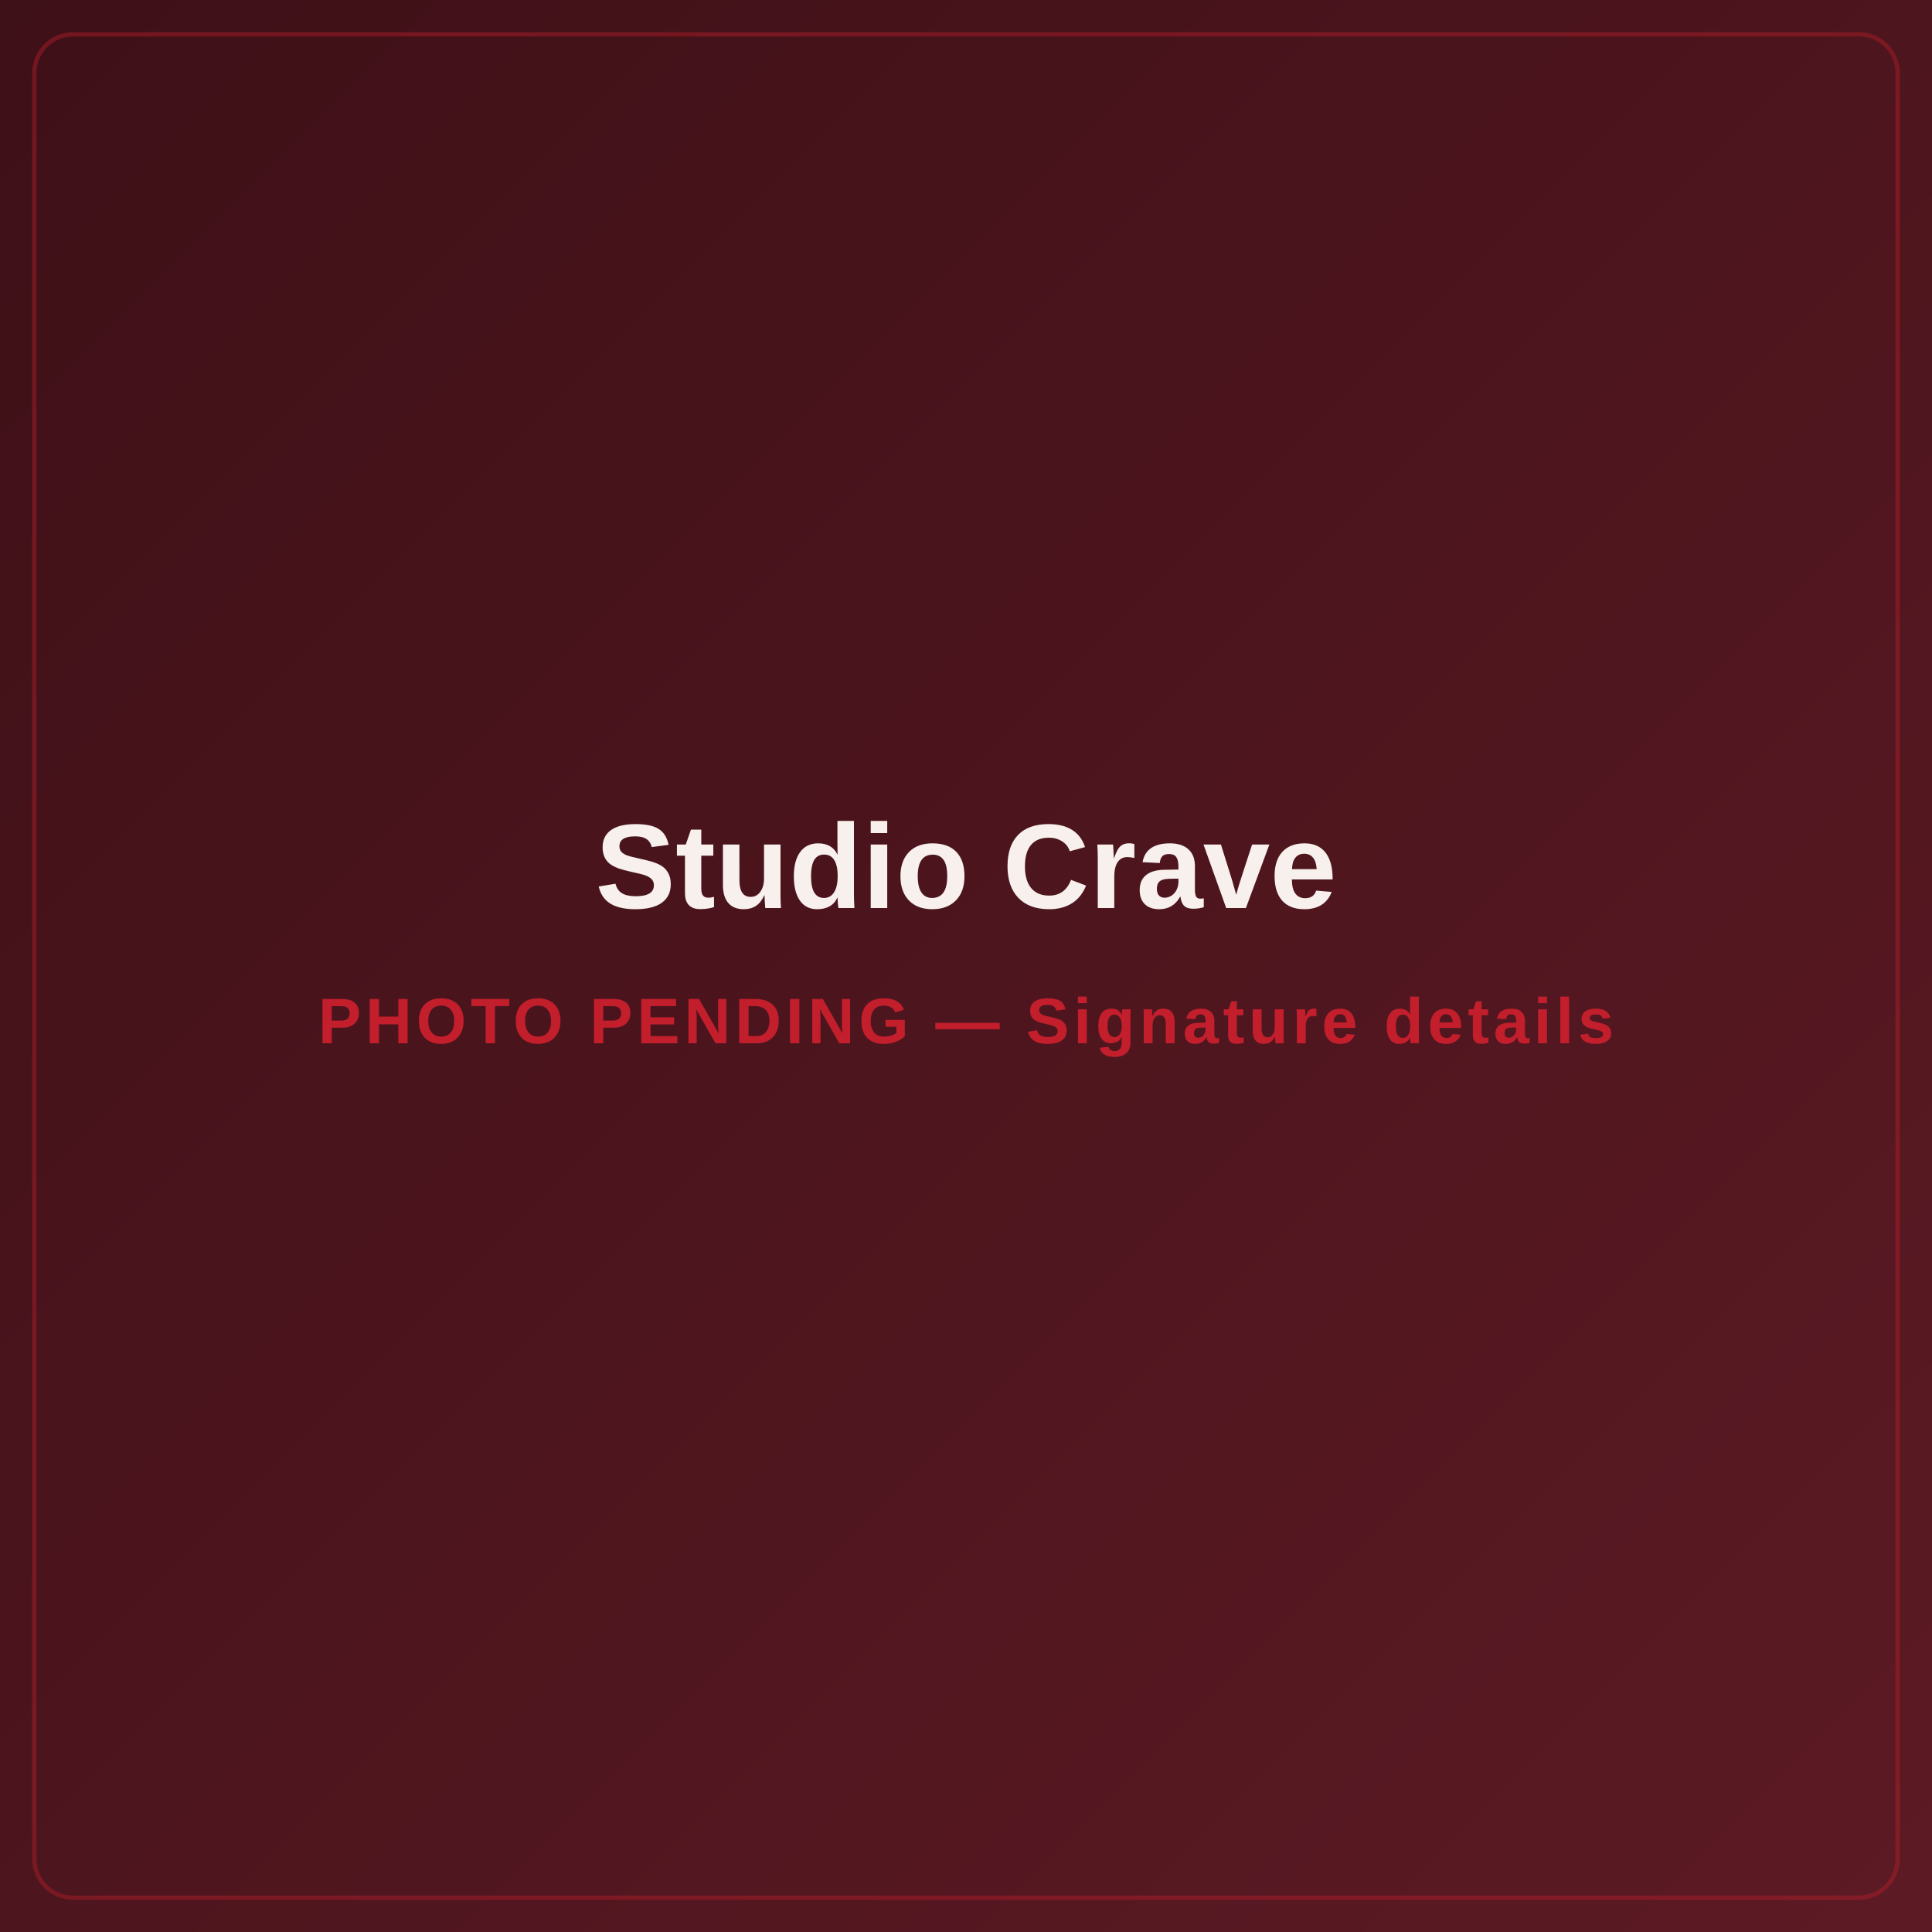
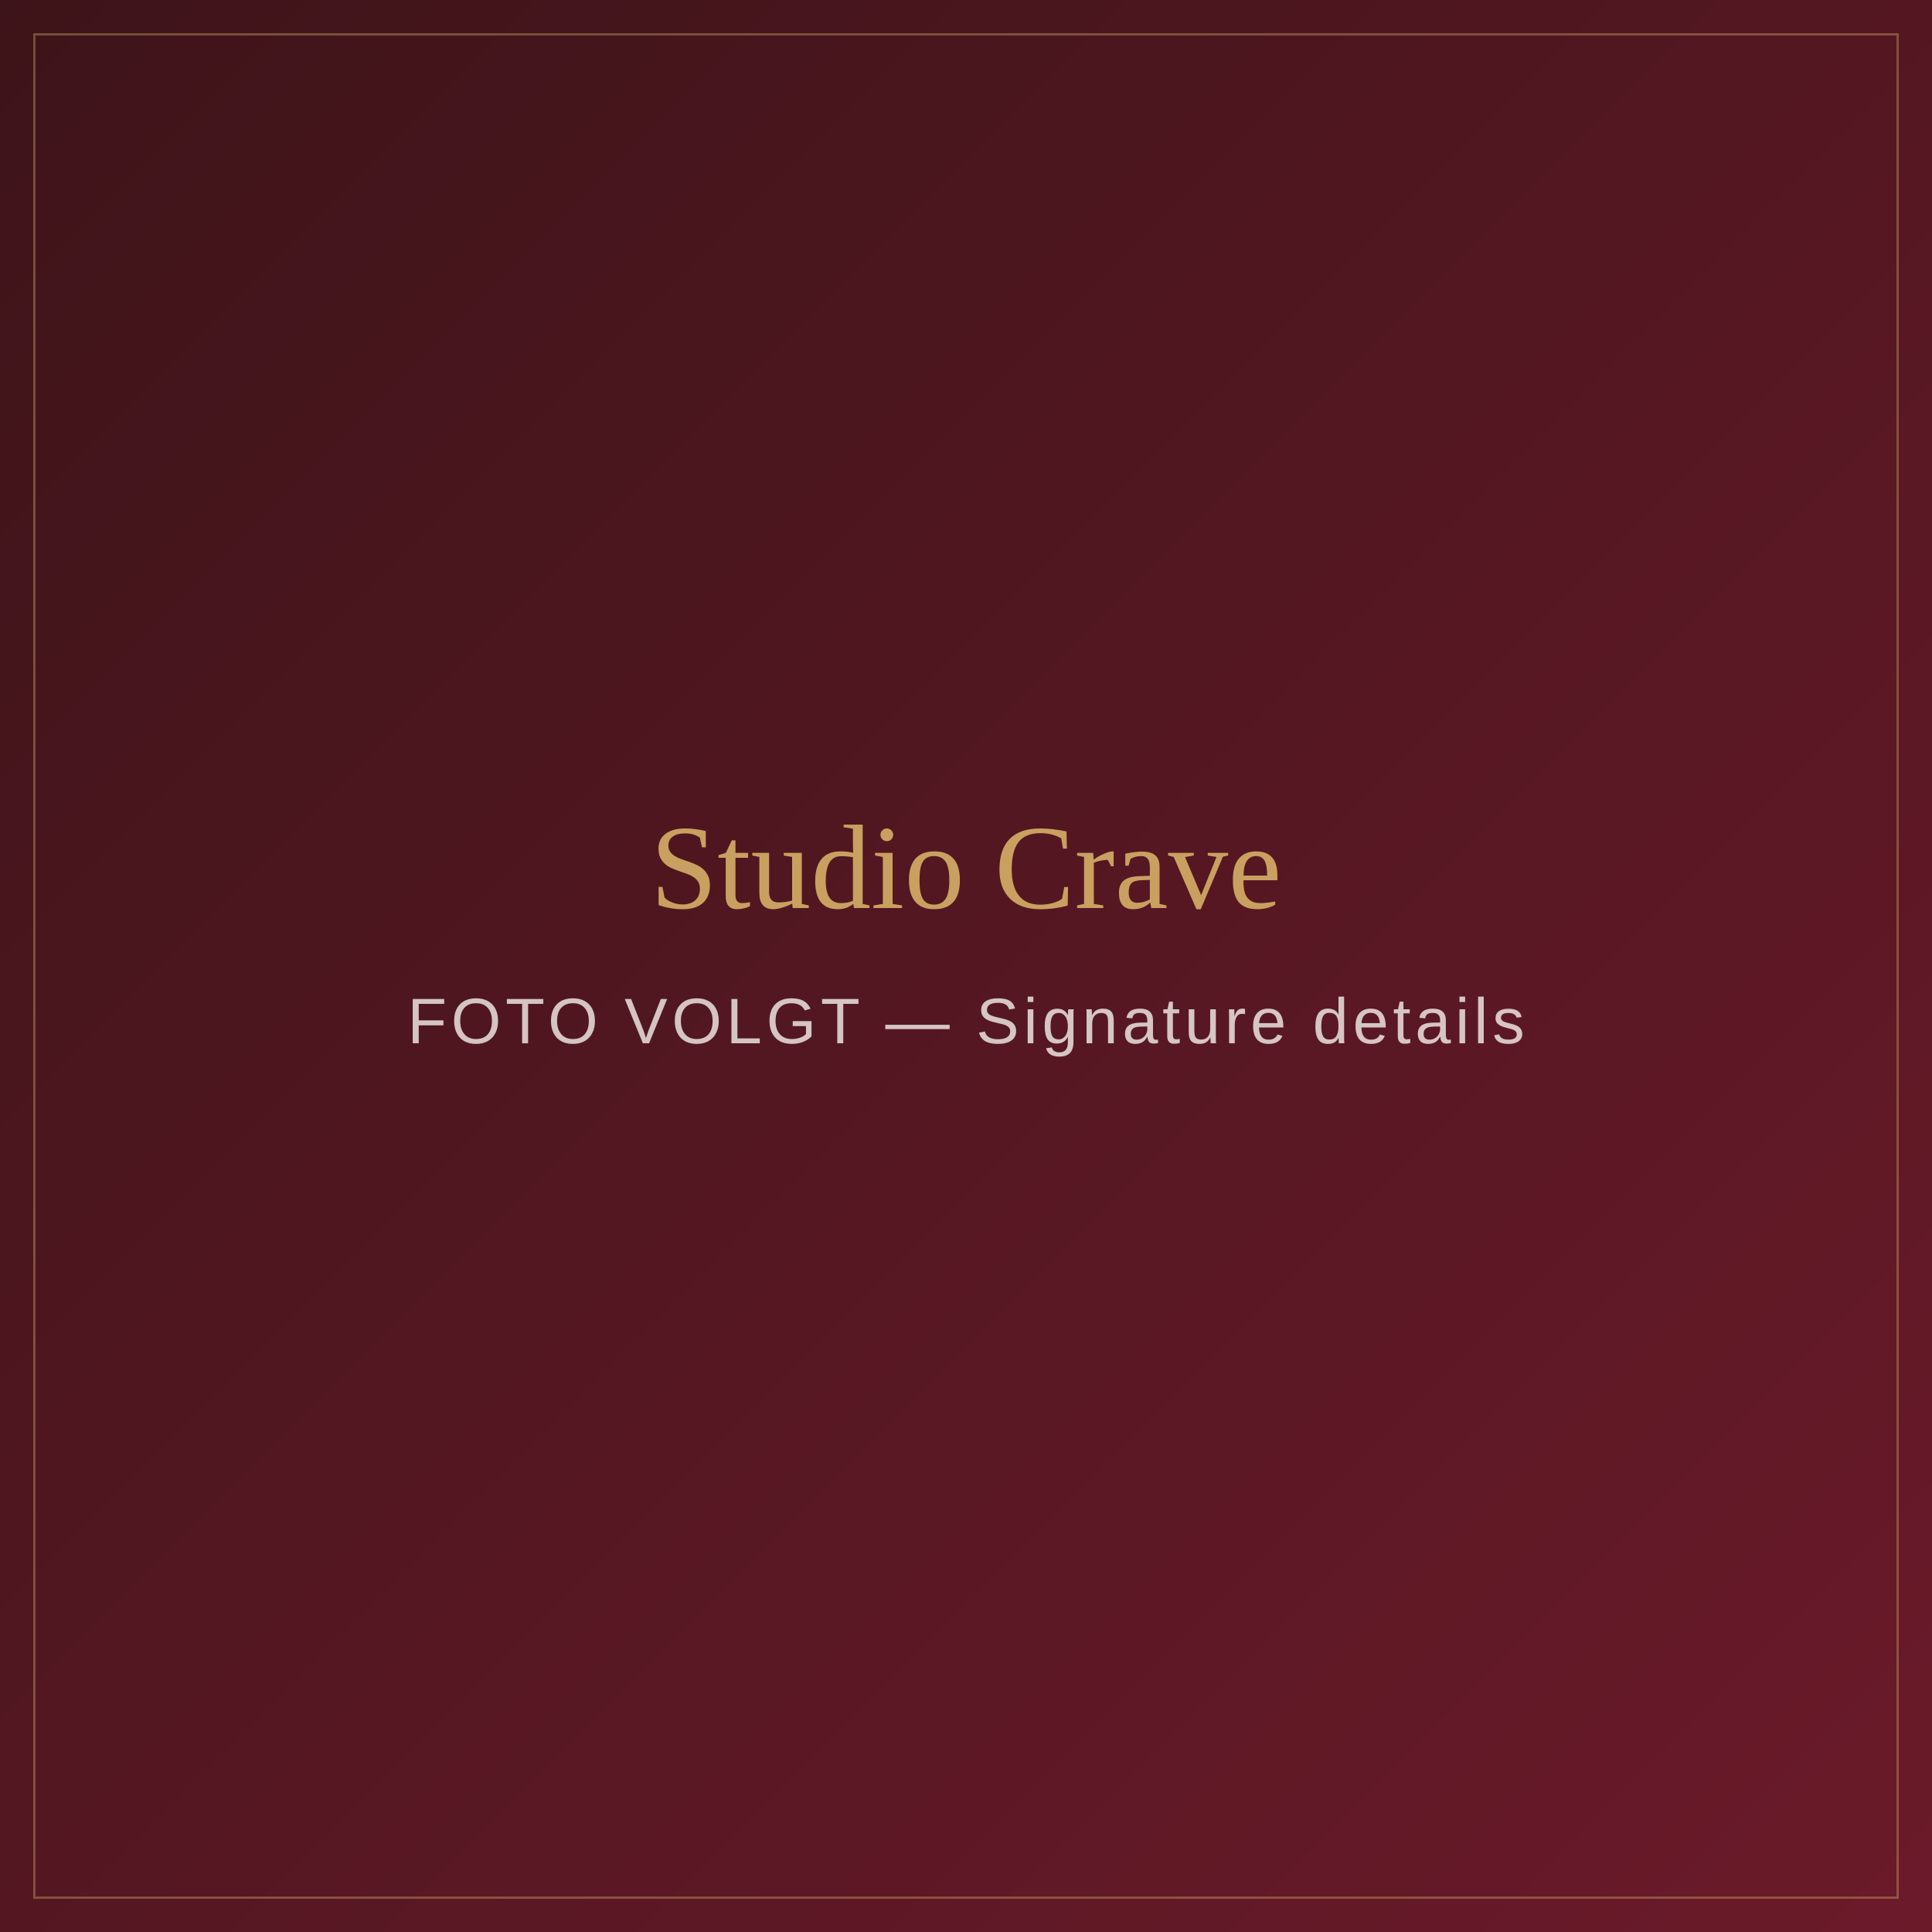
<svg xmlns="http://www.w3.org/2000/svg" width="900" height="900" viewBox="0 0 900 900">
  <defs>
    <linearGradient id="g" x1="0%" y1="0%" x2="100%" y2="100%">
-       <stop offset="0%" stop-color="#3E1017" />
-       <stop offset="100%" stop-color="#5C1A24" />
+       <stop offset="0%" stop-color="#3D1419" />
+       <stop offset="100%" stop-color="#6B1A2A" />
    </linearGradient>
  </defs>
  <rect width="900" height="900" fill="url(#g)" />
-   <rect x="16" y="16" width="868" height="868" fill="none" stroke="#C21E2C" stroke-opacity="0.4" stroke-width="2" rx="18" />
-   <text x="50%" y="47%" text-anchor="middle" font-family="'Barlow Condensed', Arial, sans-serif" font-weight="800" font-size="56" fill="#F7F0EC">Studio Crave</text>
-   <text x="50%" y="54%" text-anchor="middle" font-family="Arial, sans-serif" font-size="30" letter-spacing="2" fill="#C21E2C" font-weight="700">PHOTO PENDING — Signature details</text>
+   <rect x="16" y="16" width="868" height="868" fill="none" stroke="#C9A060" stroke-opacity="0.45" stroke-width="1" />
+   <text x="50%" y="47%" text-anchor="middle" font-family="Georgia, 'Times New Roman', serif" font-size="56" fill="#C9A060">Studio Crave</text>
+   <text x="50%" y="54%" text-anchor="middle" font-family="Arial, sans-serif" font-size="30" letter-spacing="2" fill="#F5F0EB" fill-opacity="0.8">FOTO VOLGT — Signature details</text>
</svg>
